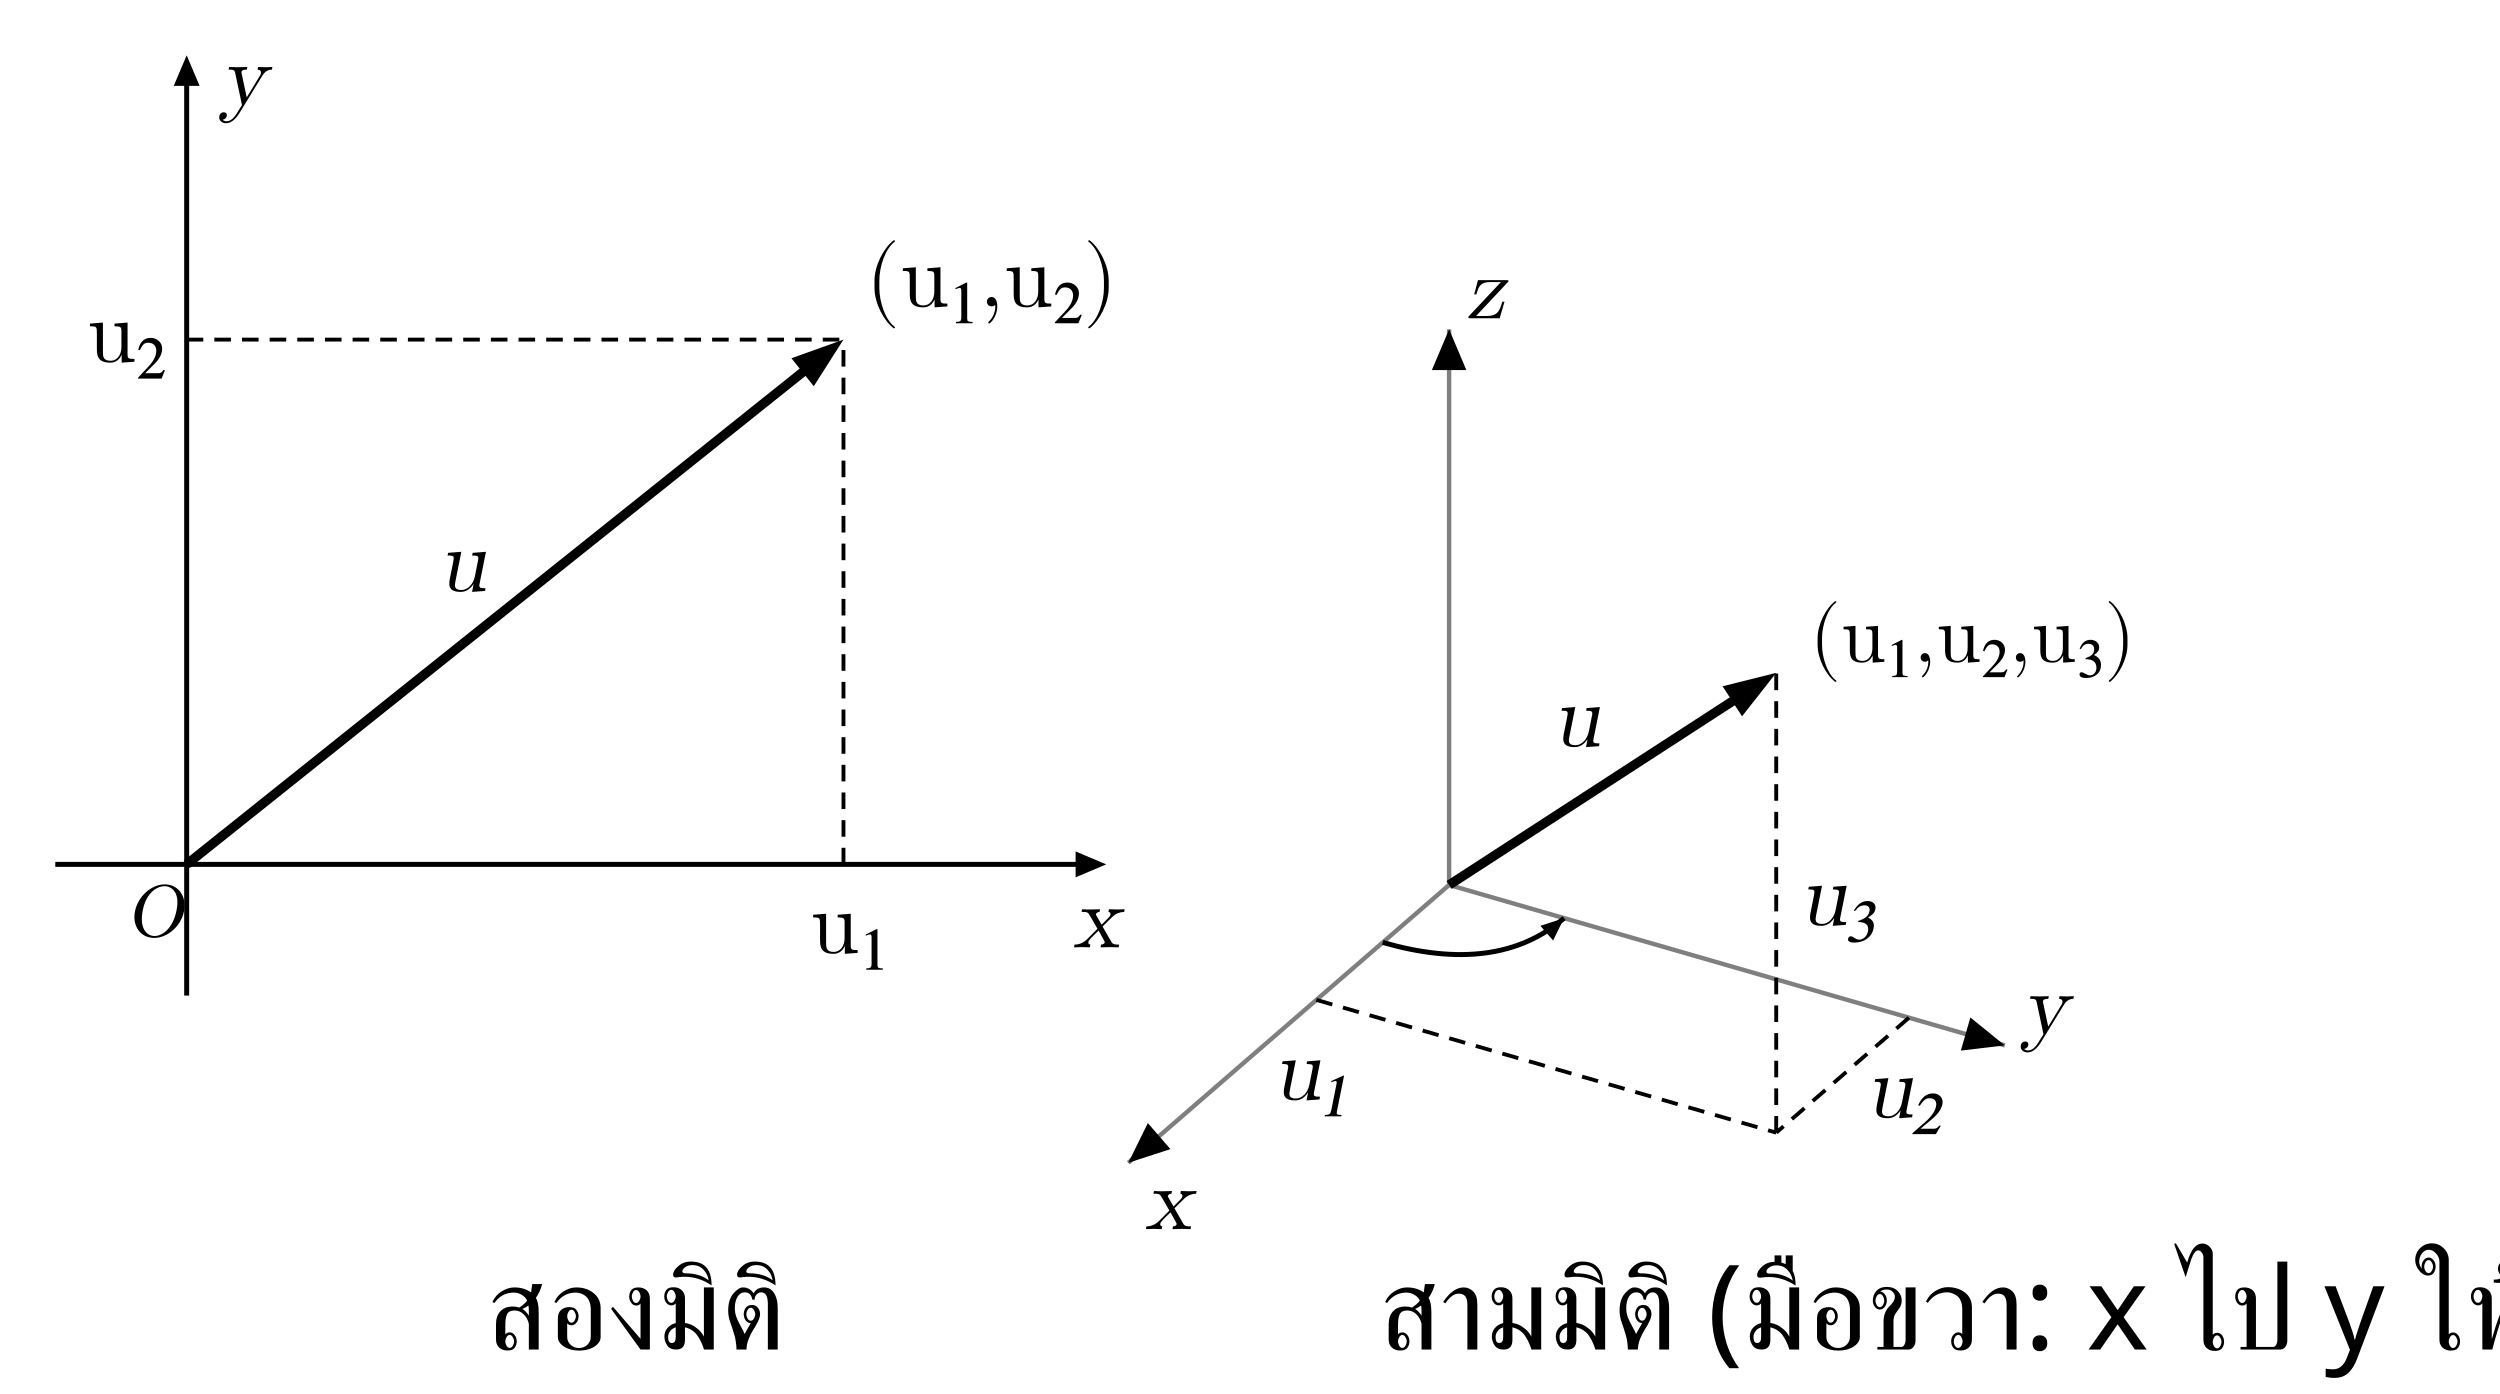
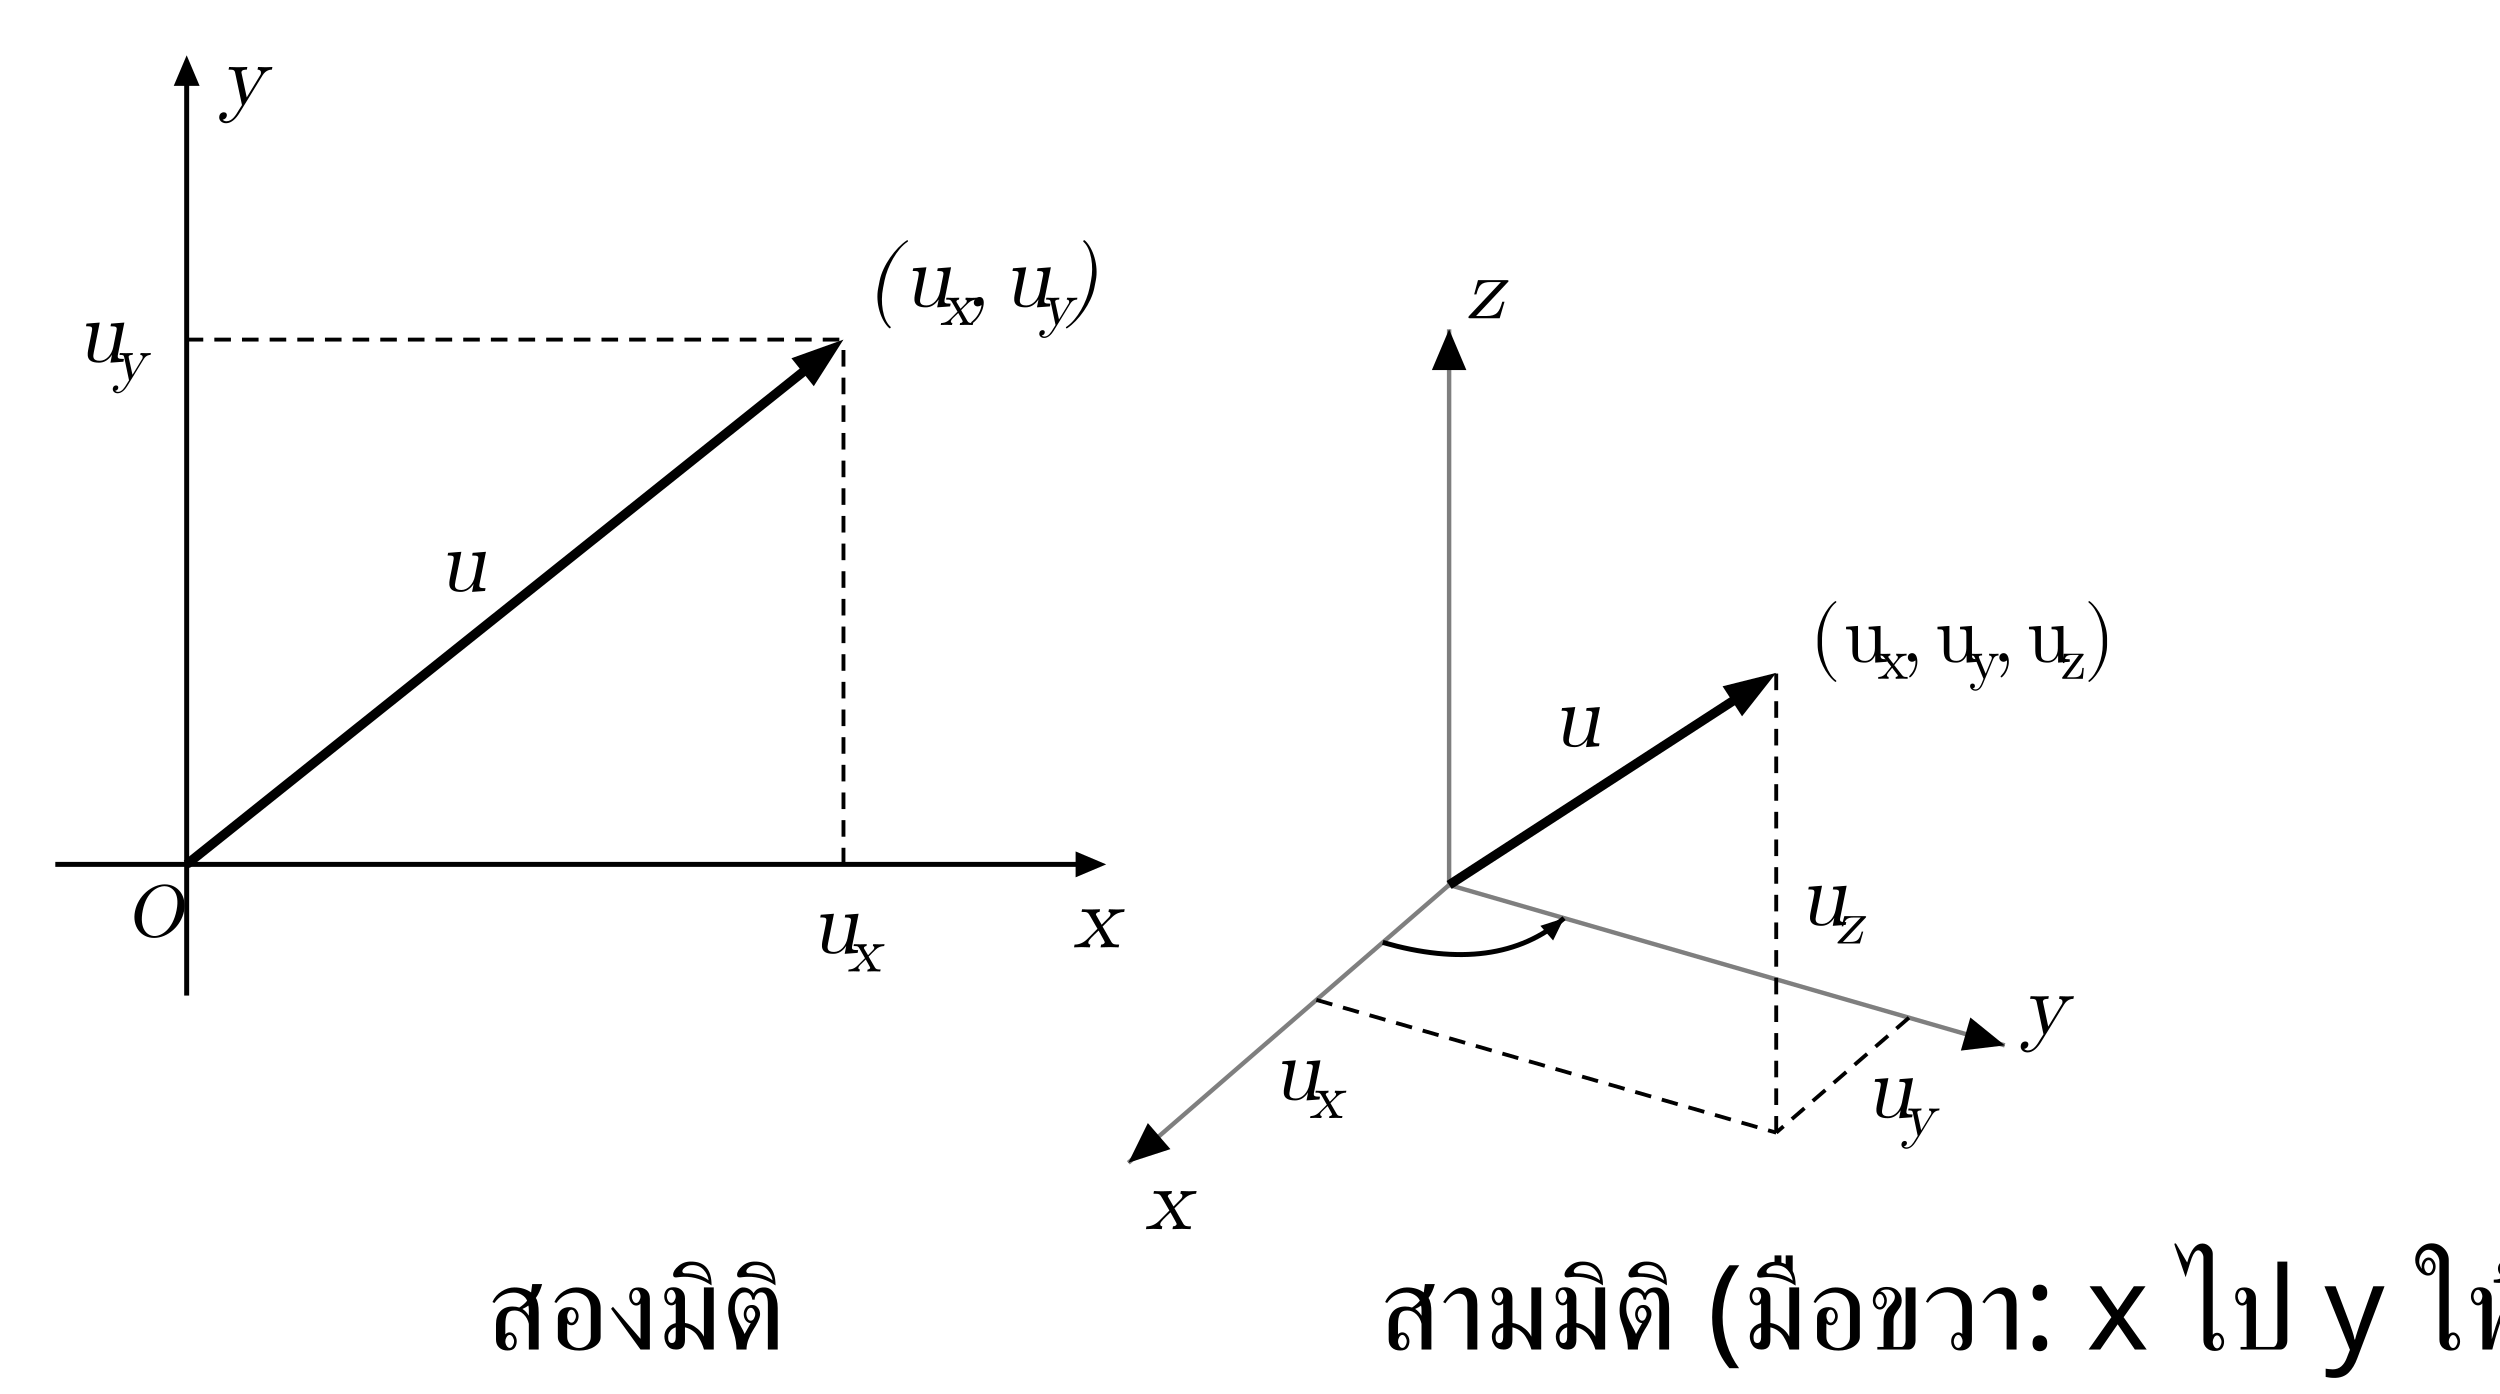
<svg xmlns="http://www.w3.org/2000/svg" width="452.0pt" height="252.0pt" viewBox="0 0 452.0 252.0">
  <line x1="10.00" y1="156.28" x2="195.00" y2="156.28" stroke="#000000" stroke-width="0.9" />
  <polygon points="200.00,156.28 194.47,158.62 194.47,153.94" fill="#000000" stroke="none" stroke-width="0" />
  <line x1="33.75" y1="180.00" x2="33.75" y2="15.00" stroke="#000000" stroke-width="0.9" />
  <polygon points="33.75,10.00 36.09,15.53 31.41,15.53" fill="#000000" stroke="none" stroke-width="0" />
  <text x="194.00" y="171.28" font-family="Cambria Math" font-size="12pt" font-style="italic">x</text>
  <text x="39.75" y="19.00" font-family="Cambria Math" font-size="12pt" font-style="italic">y</text>
  <text x="22.75" y="169.28" font-family="Cambria Math" font-size="10pt" font-style="italic">O</text>
  <line x1="152.50" y1="156.28" x2="152.50" y2="61.40" stroke="#000000" stroke-width="0.7" stroke-dasharray="3,2" />
  <line x1="33.75" y1="61.40" x2="152.50" y2="61.40" stroke="#000000" stroke-width="0.7" stroke-dasharray="3,2" />
  <line x1="33.75" y1="156.28" x2="146.25" y2="66.39" stroke="#000000" stroke-width="1.7" />
  <polygon points="152.50,61.40 147.13,69.83 143.09,64.77" fill="#000000" stroke="none" stroke-width="0" />
-   <text x="146.50" y="172.28" font-family="Cambria Math" font-size="12pt">u₁</text>
-   <text x="15.75" y="65.40" font-family="Cambria Math" font-size="12pt">u₂</text>
-   <text x="156.50" y="55.40" font-family="Cambria Math" font-size="12pt">(u₁,u₂)</text>
+   <text x="146.50" y="172.28" font-family="Cambria Math" font-size="12pt" font-style="italic">u</text>
+   <text x="153.22" y="175.64" font-family="Cambria Math" font-size="8.6pt" font-style="italic">x</text>
+   <text x="13.75" y="65.40" font-family="Cambria Math" font-size="12pt" font-style="italic">u</text>
+   <text x="20.47" y="68.76" font-family="Cambria Math" font-size="8.6pt" font-style="italic">y</text>
+   <text x="156.50" y="55.40" font-family="Cambria Math" font-size="12pt" font-style="italic">(</text>
+   <text x="163.22" y="55.40" font-family="Cambria Math" font-size="12pt" font-style="italic">u</text>
+   <text x="169.94" y="58.76" font-family="Cambria Math" font-size="8.6pt" font-style="italic">x</text>
+   <text x="174.54" y="55.40" font-family="Cambria Math" font-size="12pt" font-style="italic">,</text>
+   <text x="181.26" y="55.40" font-family="Cambria Math" font-size="12pt" font-style="italic">u</text>
+   <text x="187.98" y="58.76" font-family="Cambria Math" font-size="8.6pt" font-style="italic">y</text>
+   <text x="192.57" y="55.40" font-family="Cambria Math" font-size="12pt" font-style="italic">)</text>
  <text x="79.13" y="106.84" font-family="Cambria Math" font-size="12pt" font-style="italic">u</text>
  <text x="87.80" y="244.00" font-family="TH Sarabun New" font-size="16pt">สองมิติ</text>
  <line x1="262.00" y1="160.00" x2="204.00" y2="210.23" stroke="#7F7F7F" stroke-width="0.8" />
  <polygon points="204.00,210.23 207.53,203.05 211.61,207.76" fill="#000000" stroke="none" stroke-width="0" />
  <text x="207.00" y="222.23" font-family="Cambria Math" font-size="12pt" font-style="italic">x</text>
  <line x1="262.00" y1="160.00" x2="362.46" y2="189.00" stroke="#7F7F7F" stroke-width="0.8" />
  <polygon points="362.46,189.00 354.52,189.95 356.24,183.96" fill="#000000" stroke="none" stroke-width="0" />
  <text x="365.46" y="187.00" font-family="Cambria Math" font-size="12pt" font-style="italic">y</text>
  <line x1="262.00" y1="160.00" x2="262.00" y2="59.54" stroke="#7F7F7F" stroke-width="0.8" />
  <polygon points="262.00,59.54 265.12,66.91 258.88,66.91" fill="#000000" stroke="none" stroke-width="0" />
  <text x="265.00" y="57.54" font-family="Cambria Math" font-size="12pt" font-style="italic">z</text>
  <line x1="238.00" y1="180.78" x2="321.14" y2="204.78" stroke="#000000" stroke-width="0.7" stroke-dasharray="3,2" />
  <line x1="345.14" y1="184.00" x2="321.14" y2="204.78" stroke="#000000" stroke-width="0.7" stroke-dasharray="3,2" />
  <line x1="321.14" y1="204.78" x2="321.14" y2="121.65" stroke="#000000" stroke-width="0.7" stroke-dasharray="3,2" />
  <line x1="262.00" y1="160.00" x2="314.43" y2="126.00" stroke="#000000" stroke-width="1.7" />
  <polygon points="321.14,121.65 314.96,129.51 311.44,124.08" fill="#000000" stroke="none" stroke-width="0" />
-   <text x="230.00" y="198.78" font-family="Cambria Math" font-size="12pt" font-style="italic">u₁</text>
-   <text x="337.14" y="202.00" font-family="Cambria Math" font-size="12pt" font-style="italic">u₂</text>
-   <text x="325.14" y="167.22" font-family="Cambria Math" font-size="12pt" font-style="italic">u₃</text>
-   <text x="327.14" y="119.65" font-family="Cambria Math" font-size="11pt">(u₁,u₂,u₃)</text>
+   <text x="230.00" y="198.78" font-family="Cambria Math" font-size="12pt" font-style="italic">u</text>
+   <text x="236.72" y="202.14" font-family="Cambria Math" font-size="8.6pt" font-style="italic">x</text>
+   <text x="337.14" y="202.00" font-family="Cambria Math" font-size="12pt" font-style="italic">u</text>
+   <text x="343.86" y="205.36" font-family="Cambria Math" font-size="8.6pt" font-style="italic">y</text>
+   <text x="325.14" y="167.22" font-family="Cambria Math" font-size="12pt" font-style="italic">u</text>
+   <text x="331.86" y="170.58" font-family="Cambria Math" font-size="8.6pt" font-style="italic">z</text>
+   <text x="327.14" y="119.65" font-family="Cambria Math" font-size="11pt">(</text>
+   <text x="333.30" y="119.65" font-family="Cambria Math" font-size="11pt">u</text>
+   <text x="339.46" y="122.73" font-family="Cambria Math" font-size="7.9pt">x</text>
+   <text x="343.67" y="119.65" font-family="Cambria Math" font-size="11pt">,</text>
+   <text x="349.83" y="119.65" font-family="Cambria Math" font-size="11pt">u</text>
+   <text x="355.99" y="122.73" font-family="Cambria Math" font-size="7.9pt">y</text>
+   <text x="360.21" y="119.65" font-family="Cambria Math" font-size="11pt">,</text>
+   <text x="366.37" y="119.65" font-family="Cambria Math" font-size="11pt">u</text>
+   <text x="372.53" y="122.73" font-family="Cambria Math" font-size="7.9pt">z</text>
+   <text x="376.74" y="119.65" font-family="Cambria Math" font-size="11pt">)</text>
  <text x="280.53" y="134.91" font-family="Cambria Math" font-size="12pt" font-style="italic">u</text>
  <path d="M 250.00 170.39 Q 270.78 176.39 282.78 166.00" fill="none" stroke="#000000" stroke-width="0.9" />
  <polygon points="282.78,166.00 280.80,170.04 278.50,167.39" fill="#000000" stroke="none" stroke-width="0" />
  <text x="249.20" y="244.00" font-family="TH Sarabun New" font-size="16pt">สามมิติ (มือขวา: x ไป y ให้ z)</text>
</svg>
